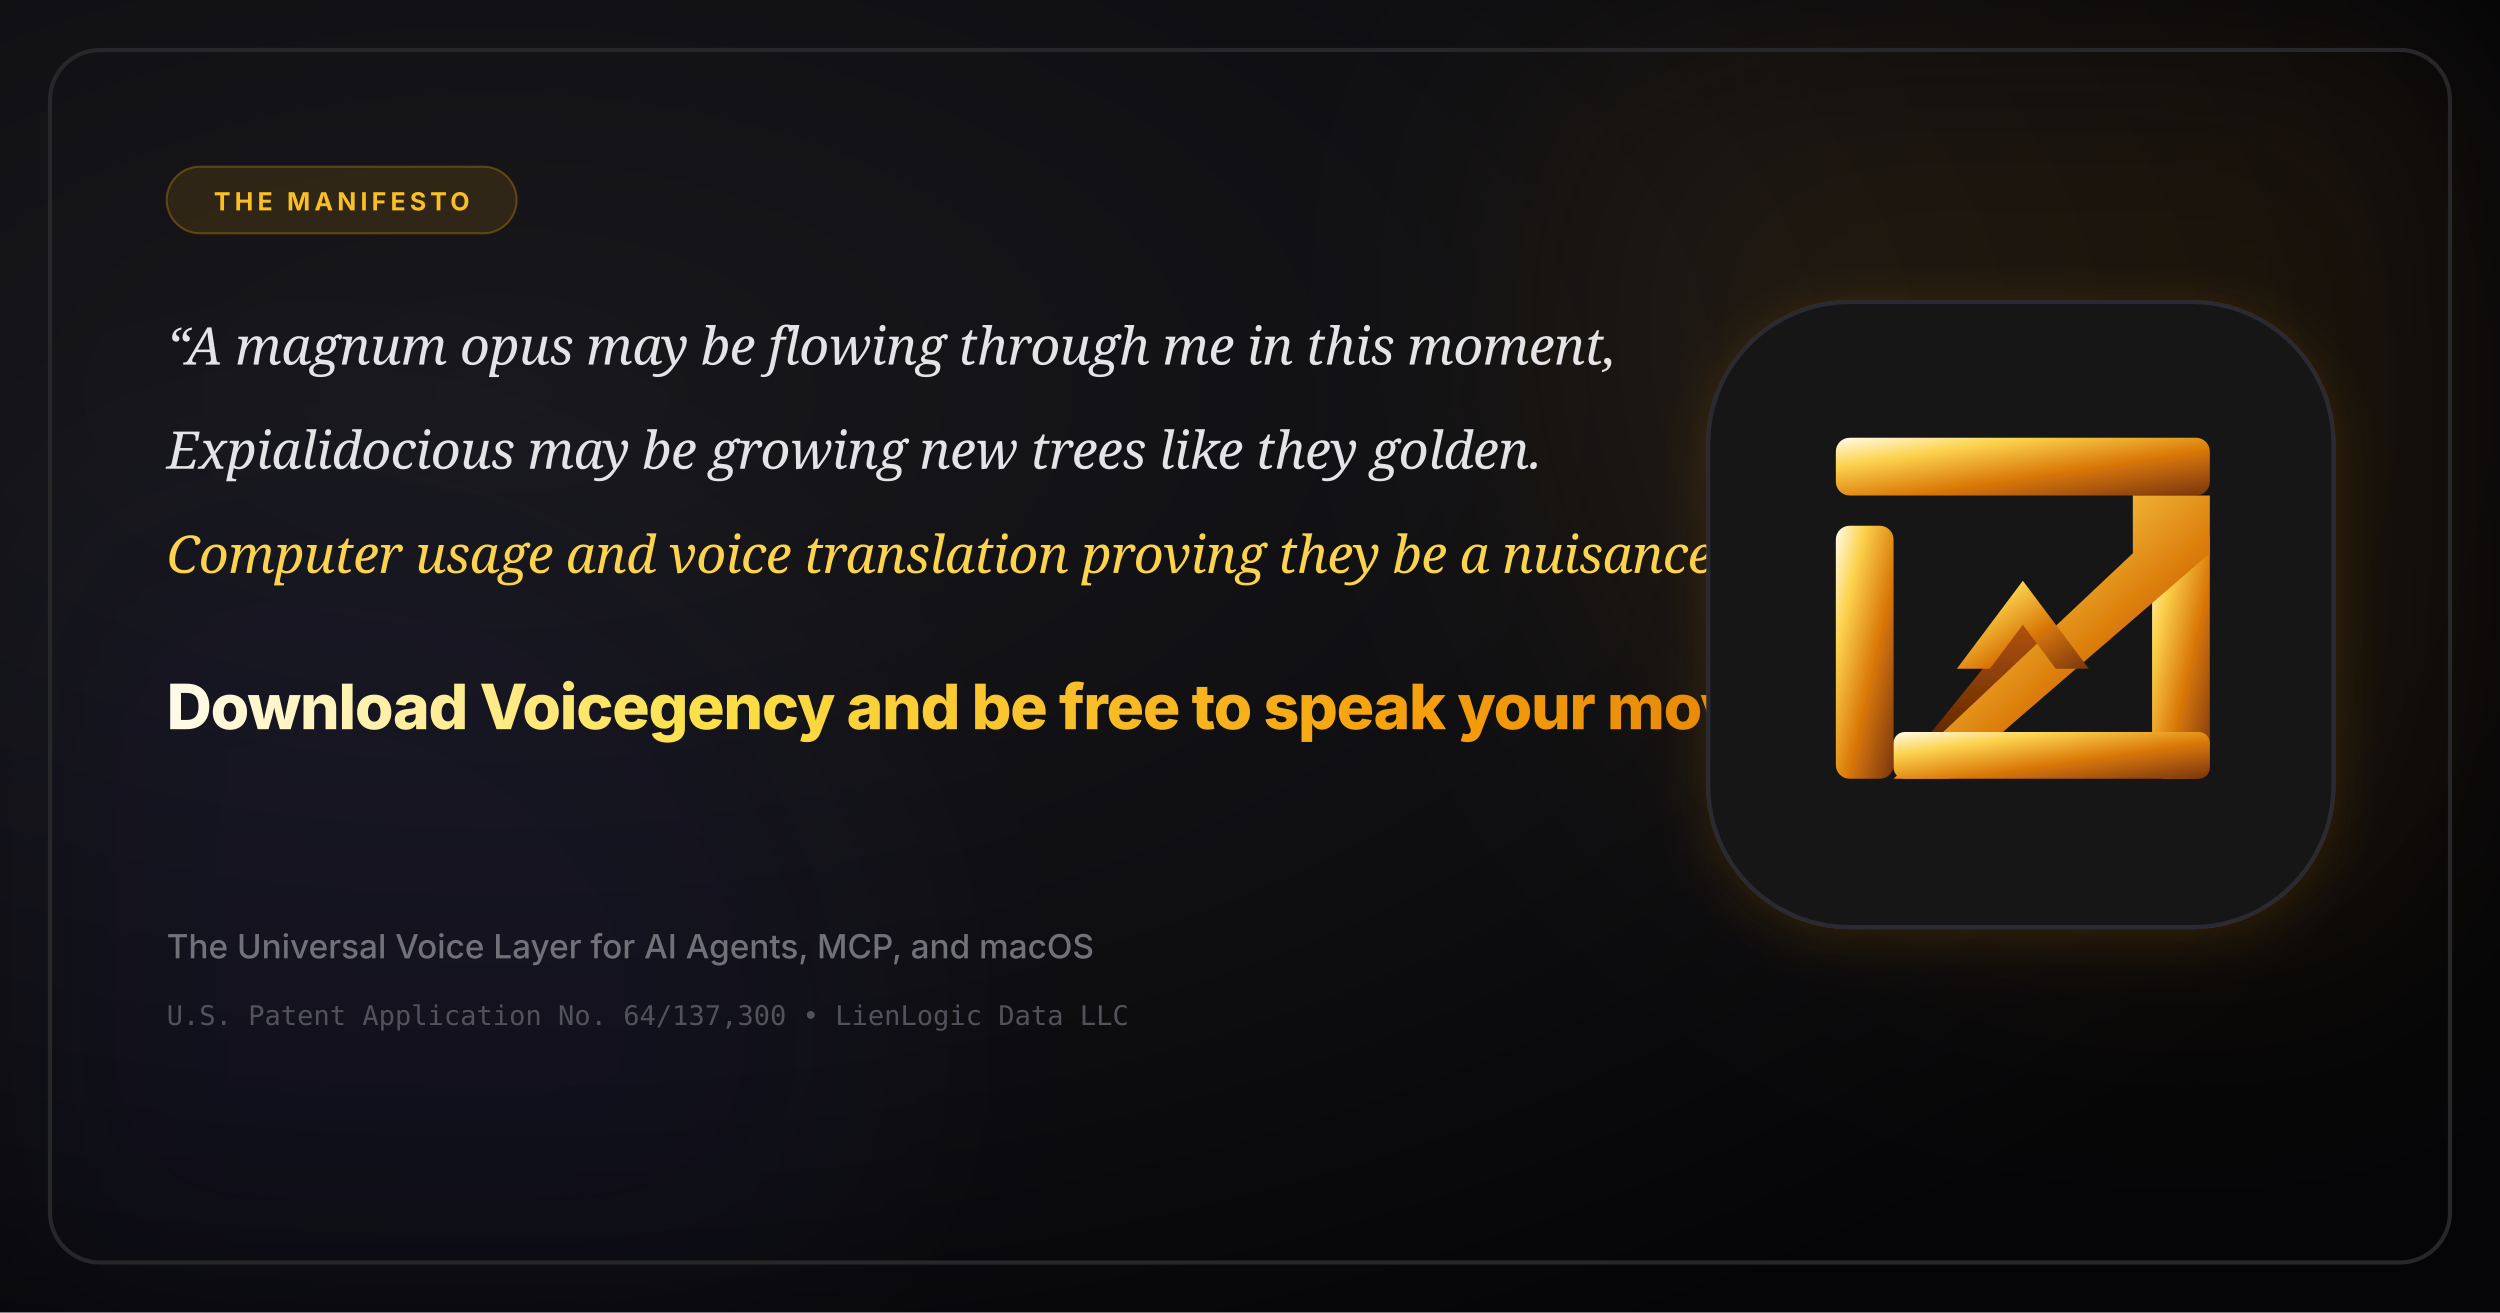
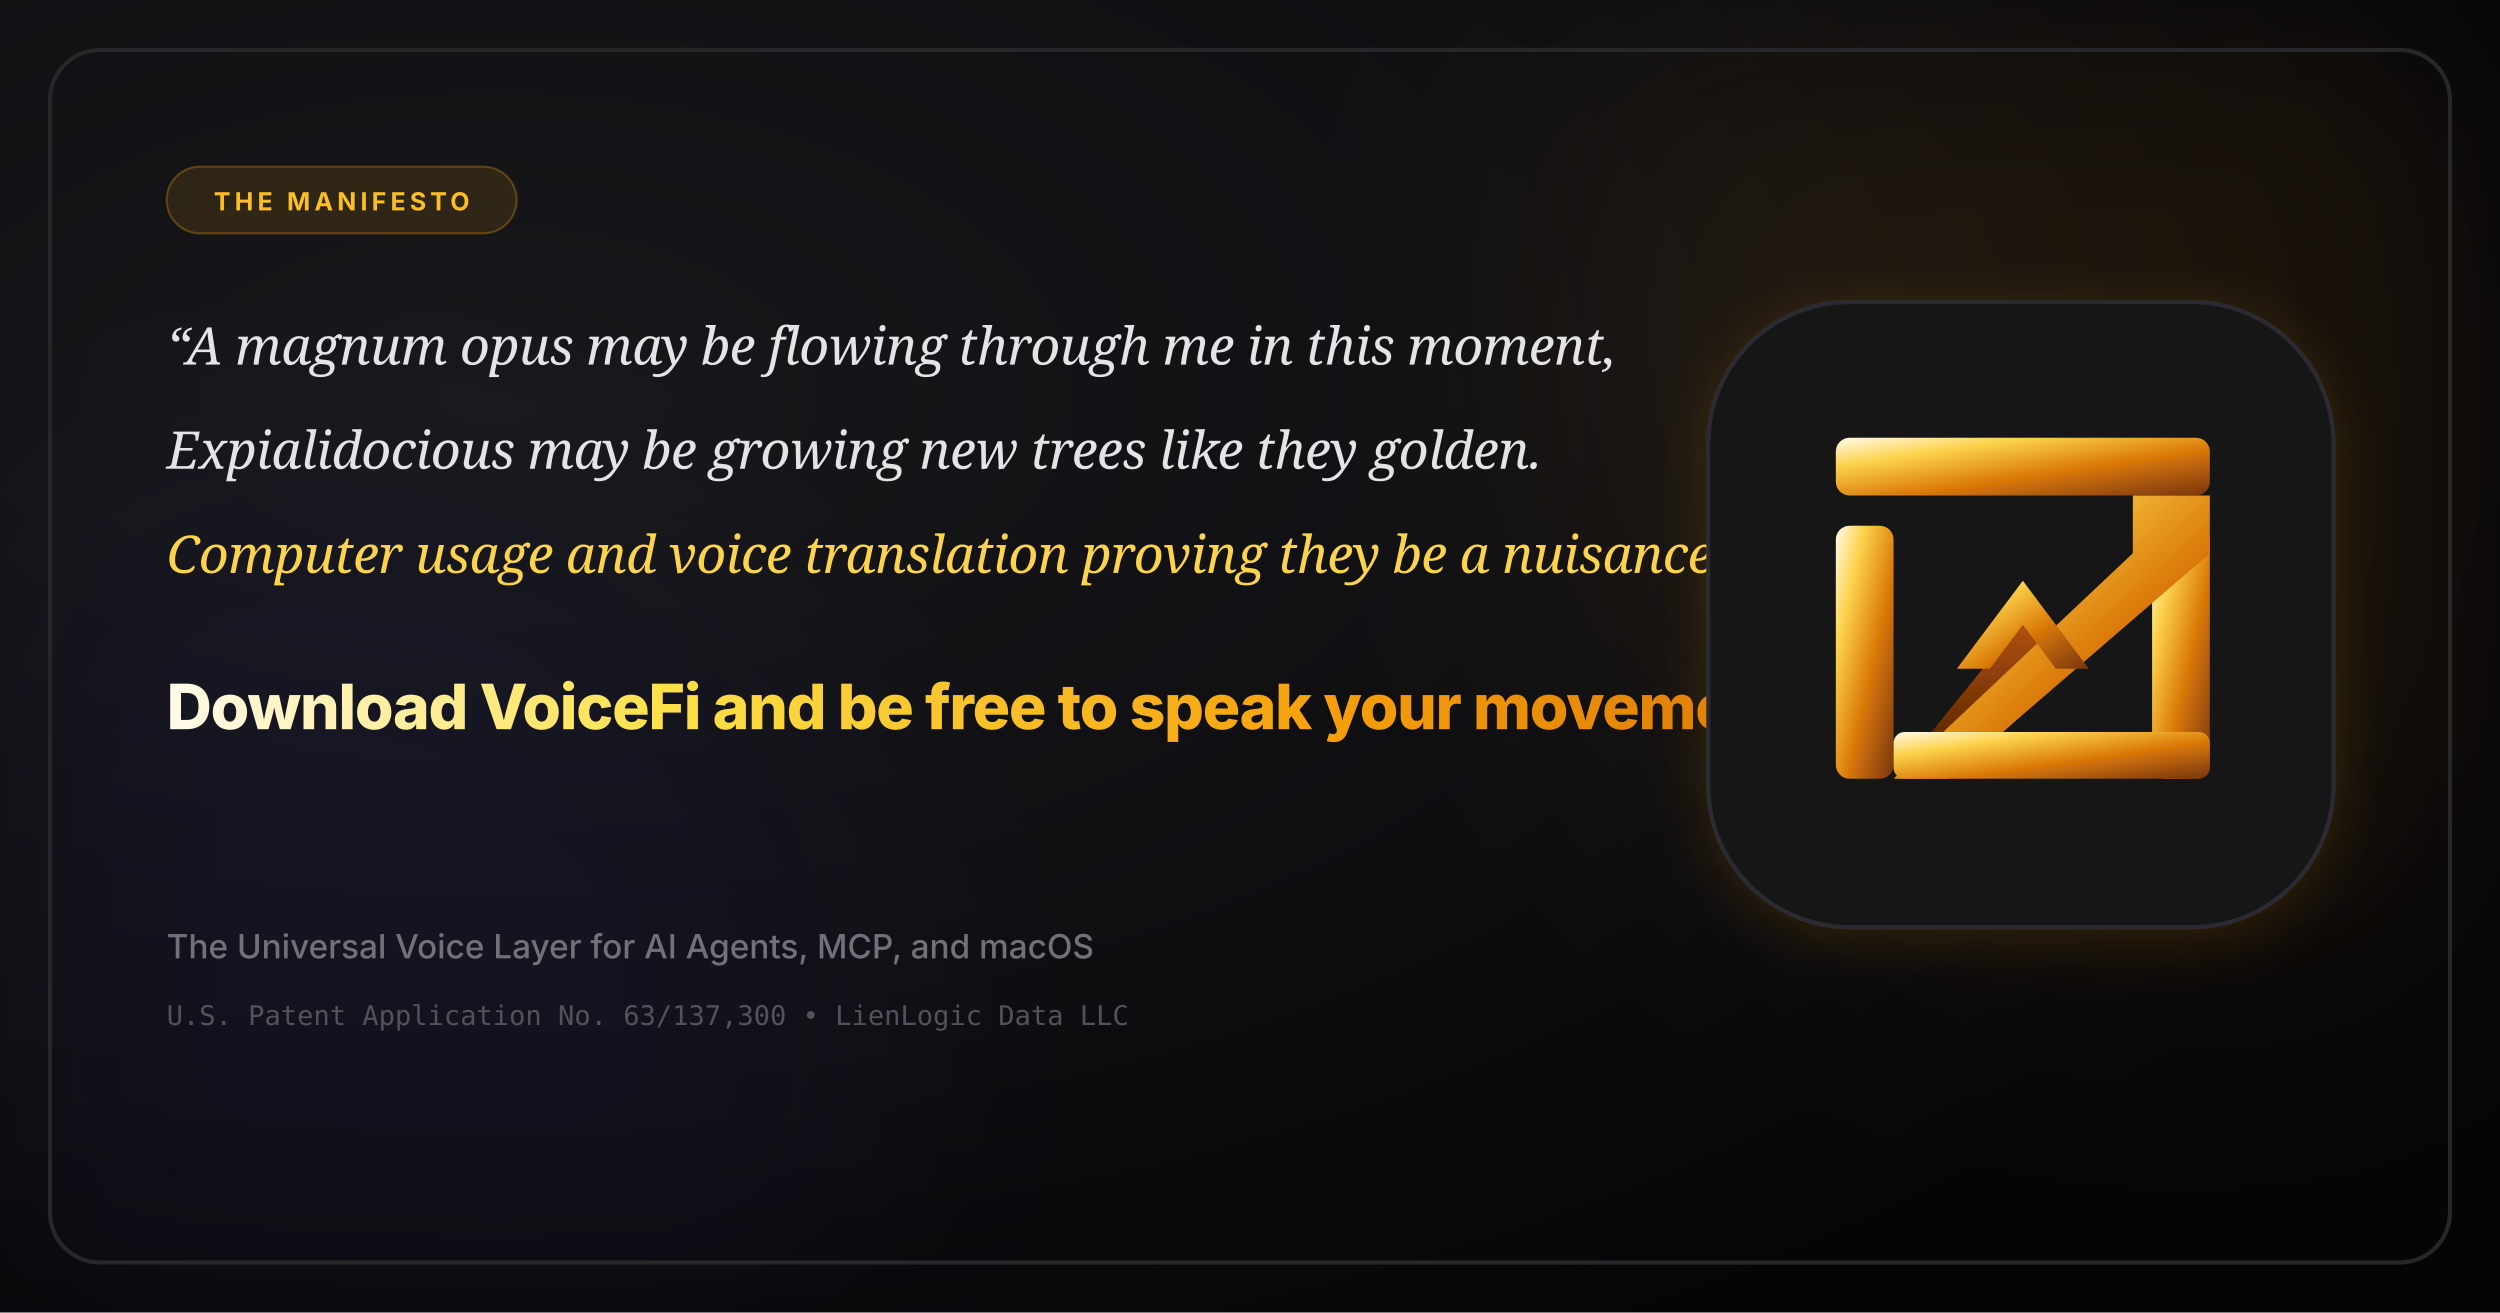
<svg xmlns="http://www.w3.org/2000/svg" viewBox="0 0 1200 630" width="1200" height="630">
  <defs>
    <radialGradient id="promoBg" cx="20%" cy="30%" r="85%">
      <stop offset="0%" stop-color="#18181c" />
      <stop offset="60%" stop-color="#0e0e11" />
      <stop offset="100%" stop-color="#050507" />
    </radialGradient>
    <linearGradient id="goldText" x1="0%" y1="0%" x2="100%" y2="0%">
      <stop offset="0%" stop-color="#FFFBEB" />
      <stop offset="30%" stop-color="#FDE047" />
      <stop offset="70%" stop-color="#F59E0B" />
      <stop offset="100%" stop-color="#D97706" />
    </linearGradient>
    <linearGradient id="goldTitanium2" x1="0%" y1="0%" x2="100%" y2="100%">
      <stop offset="0%" stop-color="#FFFBEB" />
      <stop offset="25%" stop-color="#FCD34D" />
      <stop offset="60%" stop-color="#D97706" />
      <stop offset="100%" stop-color="#78350F" />
    </linearGradient>
    <linearGradient id="goldShadow2" x1="0%" y1="0%" x2="0%" y2="100%">
      <stop offset="0%" stop-color="#B45309" />
      <stop offset="100%" stop-color="#451A03" />
    </linearGradient>
    <filter id="cardGlow" x="-20%" y="-20%" width="140%" height="140%">
      <feDropShadow dx="0" dy="16" stdDeviation="24" flood-color="#000000" flood-opacity="0.8" />
      <feDropShadow dx="0" dy="4" stdDeviation="12" flood-color="#F59E0B" flood-opacity="0.15" />
    </filter>
  </defs>
  <rect width="1200" height="630" fill="url(#promoBg)" />
  <circle cx="1050" cy="150" r="300" fill="#F59E0B" opacity="0.08" filter="blur(70px)" />
  <circle cx="150" cy="500" r="260" fill="#4F46E5" opacity="0.06" filter="blur(60px)" />
  <rect x="24" y="24" width="1152" height="582" rx="24" fill="none" stroke="#27272a" stroke-width="2" />
  <g transform="translate(80, 80)">
    <rect x="0" y="0" width="168" height="32" rx="16" fill="#F59E0B" fill-opacity="0.12" stroke="#F59E0B" stroke-opacity="0.3" stroke-width="1" />
    <text x="84" y="21" fill="#FBBF24" font-family="-apple-system, BlinkMacSystemFont, 'SF Pro Display', sans-serif" font-size="12" font-weight="700" letter-spacing="2" text-anchor="middle">THE MANIFESTO</text>
    <text x="0" y="95" fill="#E4E4E7" font-family="Georgia, serif" font-style="italic" font-size="25" letter-spacing="-0.01em">
      “A magnum opus may be flowing through me in this moment,
    </text>
    <text x="0" y="145" fill="#E4E4E7" font-family="Georgia, serif" font-style="italic" font-size="25" letter-spacing="-0.01em">
      Expialidocious may be growing new trees like they golden.
    </text>
    <text x="0" y="195" fill="#FCD34D" font-family="Georgia, serif" font-style="italic" font-size="25" letter-spacing="-0.01em">
      Computer usage and voice translation proving they be a nuisance,
    </text>
    <text x="0" y="270" fill="url(#goldText)" font-family="-apple-system, BlinkMacSystemFont, 'SF Pro Display', sans-serif" font-weight="800" font-size="30" letter-spacing="-0.02em">
-       Download Voicegency and be free to speak your movement.”
+       Download VoiceFi and be free to speak your movement.”
    </text>
    <text x="0" y="380" fill="#71717A" font-family="-apple-system, BlinkMacSystemFont, 'SF Pro Display', sans-serif" font-size="16" font-weight="500">
      The Universal Voice Layer for AI Agents, MCP, and macOS
    </text>
    <text x="0" y="412" fill="#52525B" font-family="ui-monospace, monospace" font-size="13">
-       U.S. Patent Application No. 64/137,300 • LienLogic Data LLC
+       U.S. Patent Application No. 63/137,300 • LienLogic Data LLC
    </text>
  </g>
  <g transform="translate(820, 145)" filter="url(#cardGlow)">
    <rect width="300" height="300" rx="68" fill="#141417" stroke="#2a2a30" stroke-width="2" />
    <g transform="translate(-18, -22) scale(0.66)">
      <rect x="120" y="132" width="272" height="42" rx="10" fill="url(#goldTitanium2)" />
      <rect x="120" y="196" width="42" height="184" rx="10" fill="url(#goldTitanium2)" />
      <rect x="350" y="196" width="42" height="184" rx="10" fill="url(#goldTitanium2)" />
      <path d="M 162 380 L 256 264 L 286 300 L 210 380 Z" fill="url(#goldShadow2)" />
      <path d="M 392 174 L 392 216 L 202 380 L 162 380 L 336 216 L 336 174 Z" fill="url(#goldTitanium2)" />
      <polygon points="256,236 304,300 280,300 256,268 232,300 208,300" fill="url(#goldTitanium2)" />
      <rect x="162" y="346" width="230" height="34" rx="8" fill="url(#goldTitanium2)" />
    </g>
  </g>
</svg>
